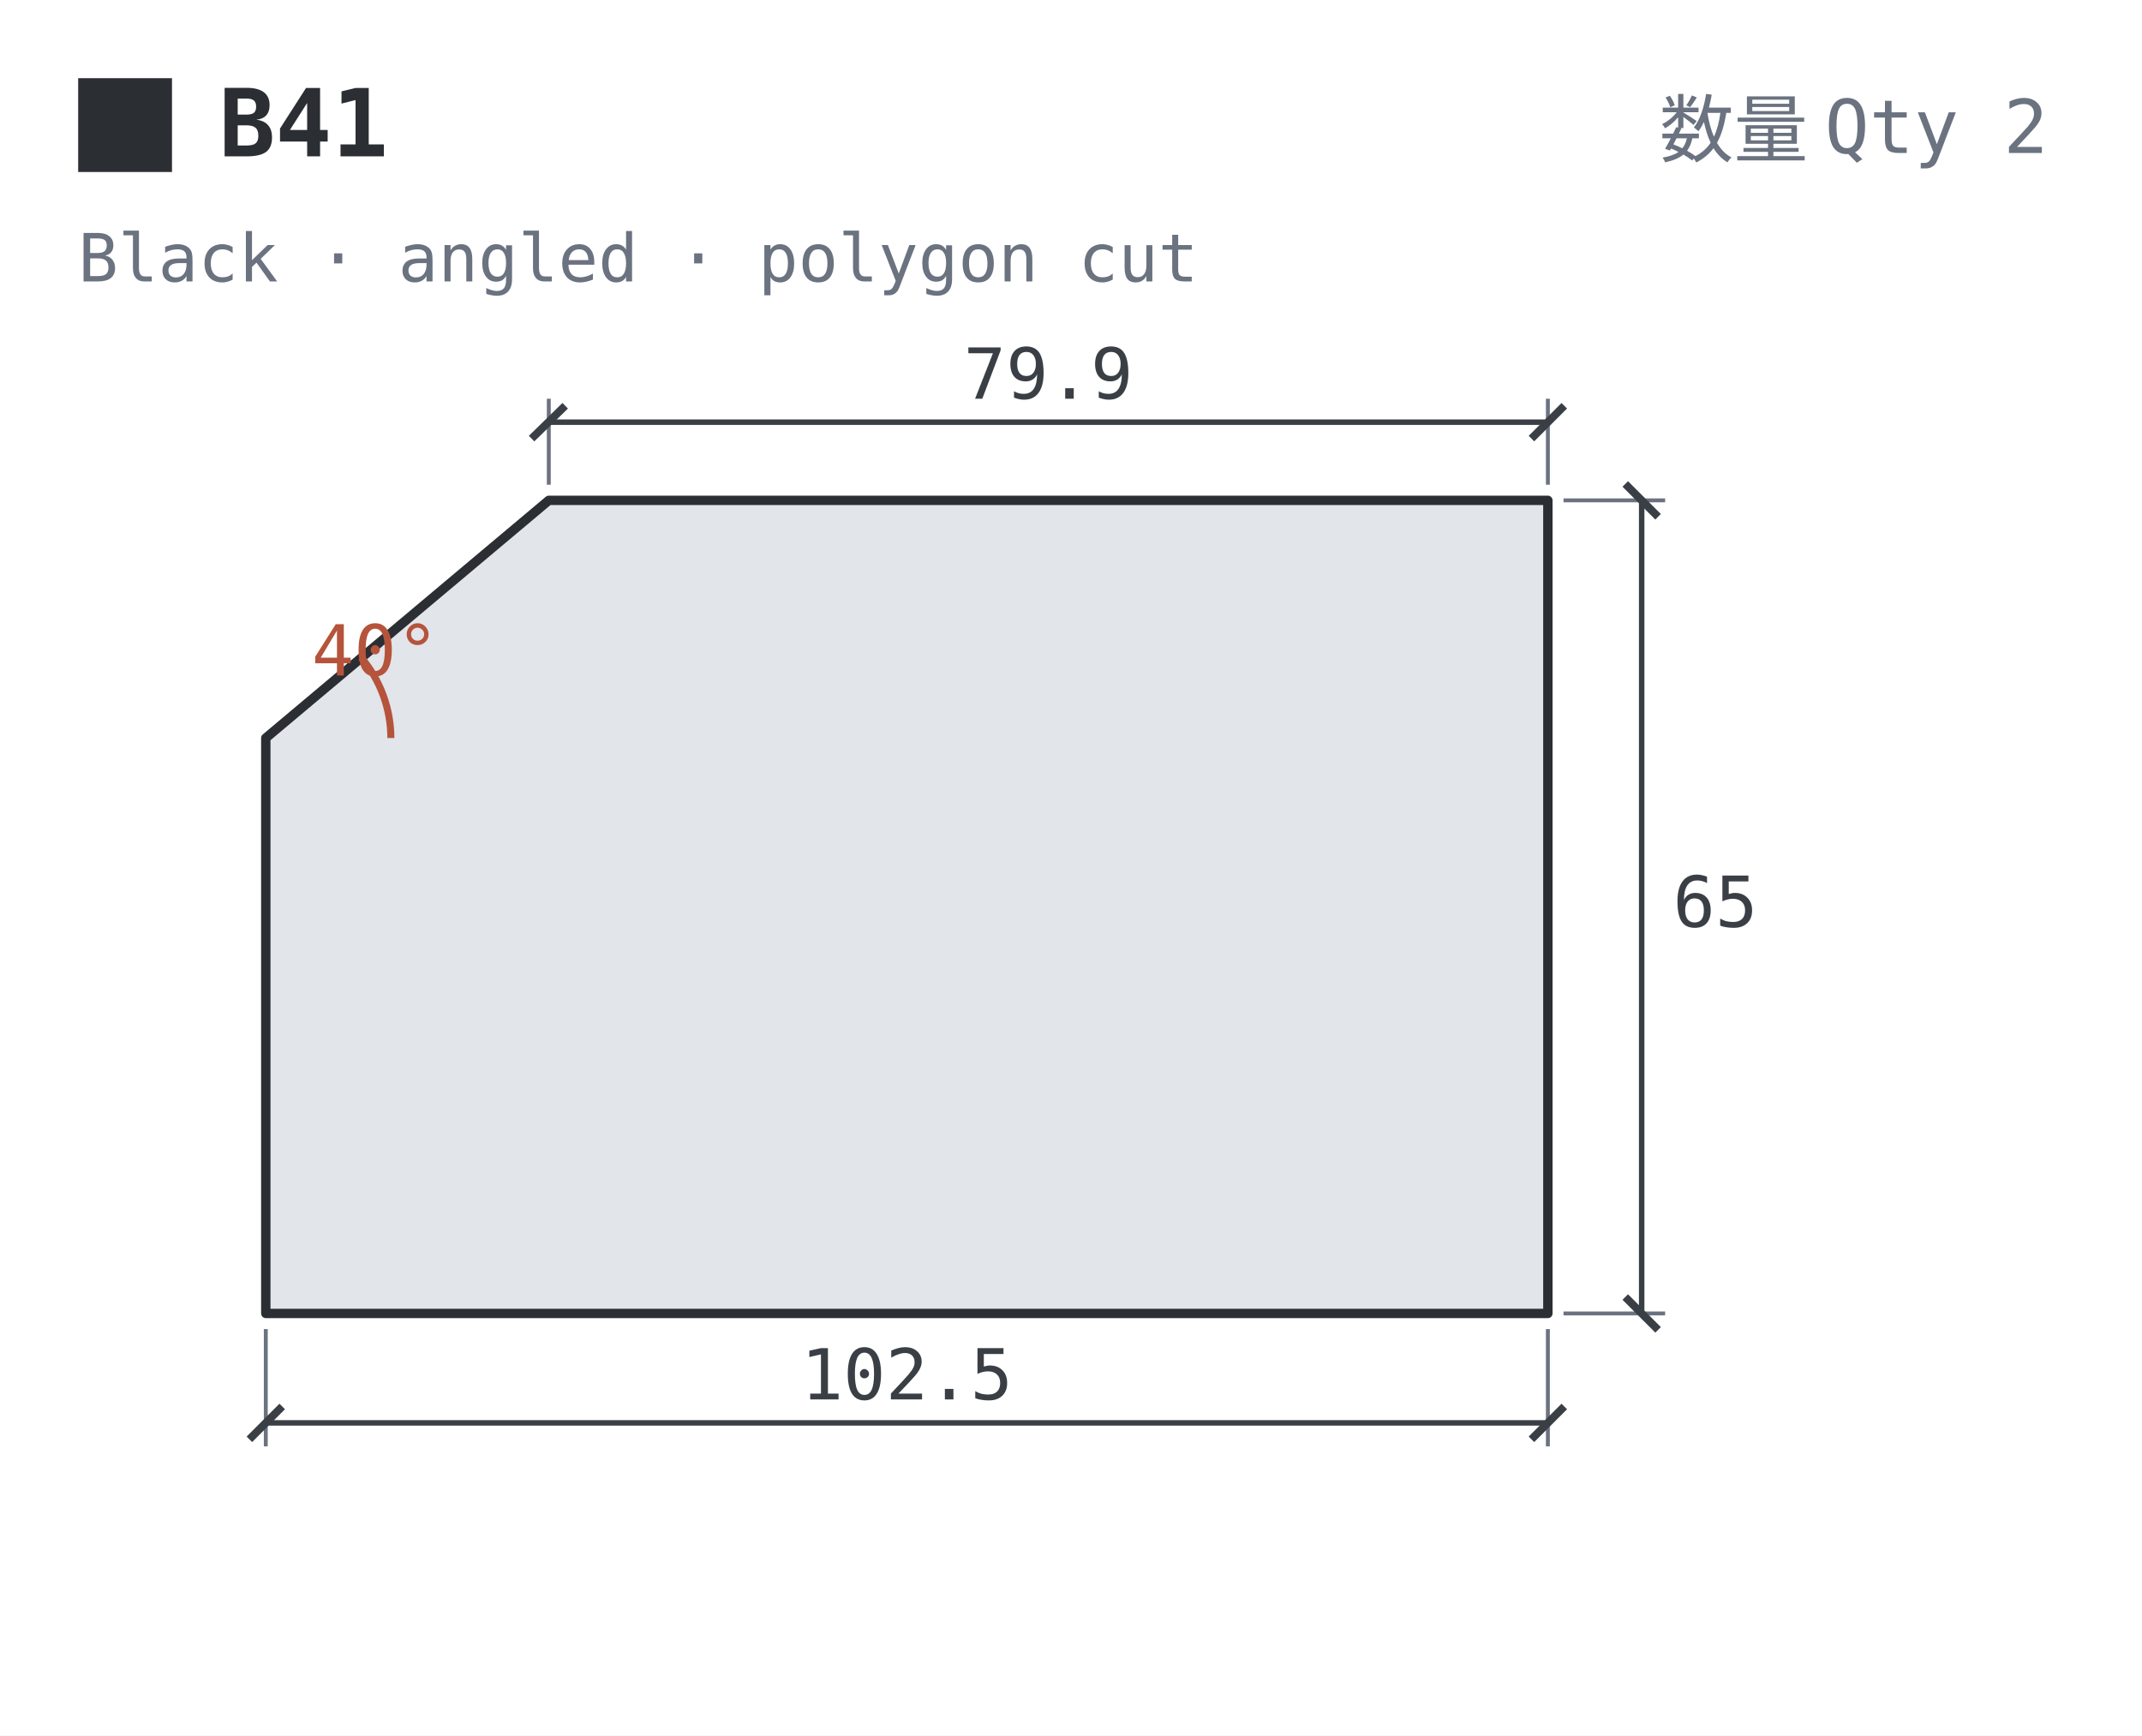
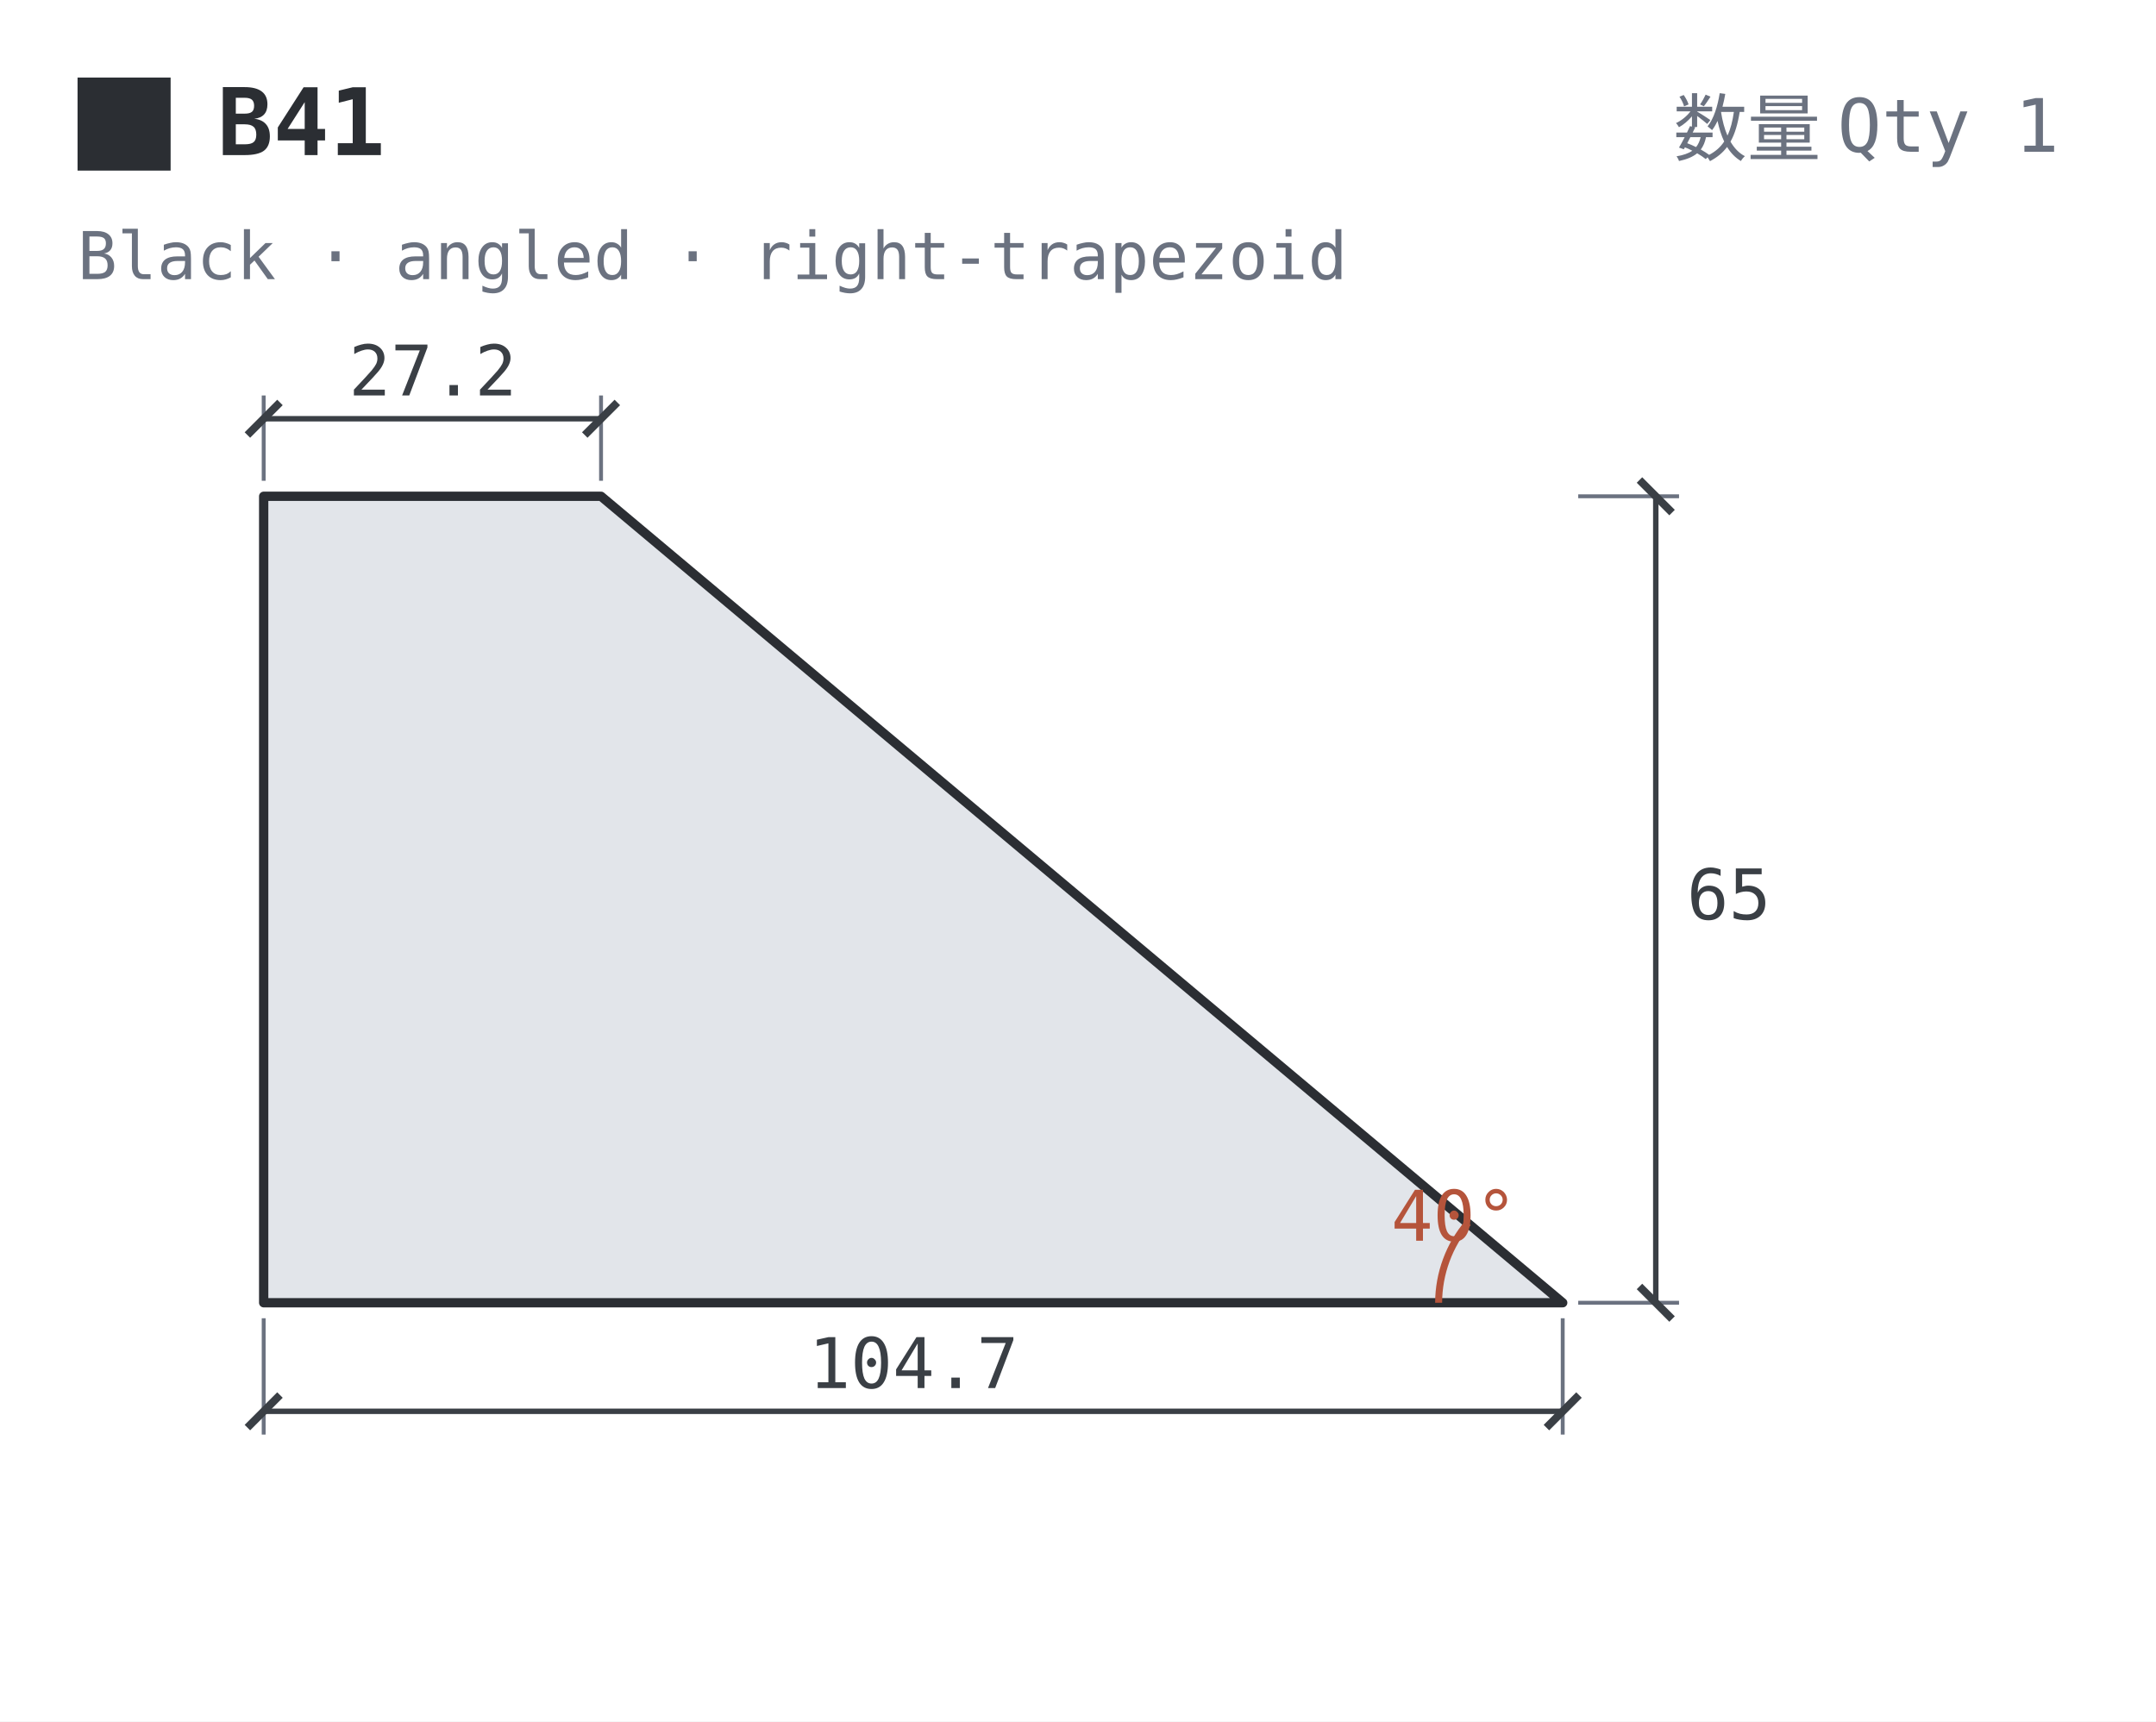
- <svg xmlns="http://www.w3.org/2000/svg" viewBox="0 0 274 222" width="274" height="222">
-   <rect width="274" height="222" fill="#ffffff" />
+ <svg xmlns="http://www.w3.org/2000/svg" viewBox="0 0 278 222" width="278" height="222">
+   <rect width="278" height="222" fill="#ffffff" />
  <rect x="10.0" y="10.0" width="12.0" height="12.0" fill="#2b2e33" stroke="none" />
  <text x="28.0" y="20.0" font-family="ui-monospace,'SFMono-Regular',Menlo,Consolas,monospace" font-size="12" fill="#2b2e33" text-anchor="start" font-weight="600">B41</text>
-   <text x="262.0" y="20.0" font-family="ui-monospace,'SFMono-Regular',Menlo,Consolas,monospace" font-size="9.5" fill="#6b7280" text-anchor="end">数量 Qty 2</text>
-   <text x="10.0" y="36.0" font-family="ui-monospace,'SFMono-Regular',Menlo,Consolas,monospace" font-size="8.5" fill="#6b7280" text-anchor="start">Black · angled · polygon cut</text>
-   <polygon points="34.0,94.4 70.2,64.0 198.0,64.0 198.0,168.0 34.0,168.0" fill="#e2e5ea" stroke="#2b2e33" stroke-width="1.2" stroke-linejoin="round" />
+   <text x="265.5" y="20.0" font-family="ui-monospace,'SFMono-Regular',Menlo,Consolas,monospace" font-size="9.5" fill="#6b7280" text-anchor="end">数量 Qty 1</text>
+   <text x="10.0" y="36.0" font-family="ui-monospace,'SFMono-Regular',Menlo,Consolas,monospace" font-size="8.5" fill="#6b7280" text-anchor="start">Black · angled · right-trapezoid</text>
+   <polygon points="34.0,168.0 201.5,168.0 77.5,64.0 34.0,64.0" fill="#e2e5ea" stroke="#2b2e33" stroke-width="1.2" stroke-linejoin="round" />
  <line x1="34.0" y1="170.0" x2="34.0" y2="185.0" stroke="#6b7280" stroke-width="0.5" />
-   <line x1="198.0" y1="170.0" x2="198.0" y2="185.0" stroke="#6b7280" stroke-width="0.5" />
-   <line x1="34.0" y1="182.0" x2="198.0" y2="182.0" stroke="#3a3f45" stroke-width="0.7" />
+   <line x1="201.5" y1="170.0" x2="201.5" y2="185.0" stroke="#6b7280" stroke-width="0.5" />
+   <line x1="34.0" y1="182.0" x2="201.5" y2="182.0" stroke="#3a3f45" stroke-width="0.7" />
  <line x1="31.9" y1="184.1" x2="36.1" y2="179.9" stroke="#3a3f45" stroke-width="1" />
-   <line x1="195.9" y1="184.1" x2="200.1" y2="179.9" stroke="#3a3f45" stroke-width="1" />
-   <text x="116.0" y="179.0" font-family="ui-monospace,'SFMono-Regular',Menlo,Consolas,monospace" font-size="9" fill="#3a3f45" text-anchor="middle">102.5</text>
-   <line x1="200.0" y1="64.0" x2="213.0" y2="64.0" stroke="#6b7280" stroke-width="0.5" />
-   <line x1="200.0" y1="168.0" x2="213.0" y2="168.0" stroke="#6b7280" stroke-width="0.5" />
-   <line x1="210.0" y1="64.0" x2="210.0" y2="168.0" stroke="#3a3f45" stroke-width="0.7" />
-   <line x1="207.9" y1="61.9" x2="212.1" y2="66.1" stroke="#3a3f45" stroke-width="1" />
-   <line x1="207.9" y1="165.9" x2="212.1" y2="170.1" stroke="#3a3f45" stroke-width="1" />
-   <text x="214.0" y="116.0" font-family="ui-monospace,'SFMono-Regular',Menlo,Consolas,monospace" font-size="9" fill="#3a3f45" text-anchor="start" dominant-baseline="middle">65</text>
-   <line x1="70.2" y1="62.0" x2="70.2" y2="51.0" stroke="#6b7280" stroke-width="0.5" />
-   <line x1="198.0" y1="62.0" x2="198.0" y2="51.0" stroke="#6b7280" stroke-width="0.5" />
-   <line x1="70.2" y1="54.0" x2="198.0" y2="54.0" stroke="#3a3f45" stroke-width="0.7" />
-   <line x1="68.0" y1="56.1" x2="72.3" y2="51.9" stroke="#3a3f45" stroke-width="1" />
-   <line x1="195.9" y1="56.1" x2="200.1" y2="51.9" stroke="#3a3f45" stroke-width="1" />
-   <text x="134.1" y="51.0" font-family="ui-monospace,'SFMono-Regular',Menlo,Consolas,monospace" font-size="9" fill="#3a3f45" text-anchor="middle">79.9</text>
-   <path d="M 50.0 94.4 A 16.0 16.0 0 0 0 46.2 84.1" fill="none" stroke="#b5543b" stroke-width="0.9" />
-   <text x="48.0" y="86.4" font-family="ui-monospace,'SFMono-Regular',Menlo,Consolas,monospace" font-size="9" fill="#b5543b" text-anchor="middle">40°</text>
+   <line x1="199.4" y1="184.1" x2="203.6" y2="179.9" stroke="#3a3f45" stroke-width="1" />
+   <text x="117.8" y="179.0" font-family="ui-monospace,'SFMono-Regular',Menlo,Consolas,monospace" font-size="9" fill="#3a3f45" text-anchor="middle">104.7</text>
+   <line x1="203.5" y1="64.0" x2="216.5" y2="64.0" stroke="#6b7280" stroke-width="0.5" />
+   <line x1="203.5" y1="168.0" x2="216.5" y2="168.0" stroke="#6b7280" stroke-width="0.5" />
+   <line x1="213.5" y1="64.0" x2="213.5" y2="168.0" stroke="#3a3f45" stroke-width="0.7" />
+   <line x1="211.4" y1="61.9" x2="215.6" y2="66.1" stroke="#3a3f45" stroke-width="1" />
+   <line x1="211.4" y1="165.9" x2="215.6" y2="170.1" stroke="#3a3f45" stroke-width="1" />
+   <text x="217.5" y="116.0" font-family="ui-monospace,'SFMono-Regular',Menlo,Consolas,monospace" font-size="9" fill="#3a3f45" text-anchor="start" dominant-baseline="middle">65</text>
+   <line x1="34.0" y1="62.0" x2="34.0" y2="51.0" stroke="#6b7280" stroke-width="0.5" />
+   <line x1="77.5" y1="62.0" x2="77.5" y2="51.0" stroke="#6b7280" stroke-width="0.5" />
+   <line x1="34.0" y1="54.0" x2="77.5" y2="54.0" stroke="#3a3f45" stroke-width="0.7" />
+   <line x1="31.9" y1="56.1" x2="36.1" y2="51.9" stroke="#3a3f45" stroke-width="1" />
+   <line x1="75.4" y1="56.1" x2="79.6" y2="51.9" stroke="#3a3f45" stroke-width="1" />
+   <text x="55.8" y="51.0" font-family="ui-monospace,'SFMono-Regular',Menlo,Consolas,monospace" font-size="9" fill="#3a3f45" text-anchor="middle">27.2</text>
+   <path d="M 189.3 157.7 A 16.0 16.0 0 0 0 185.5 168.0" fill="none" stroke="#b5543b" stroke-width="0.9" />
+   <text x="187.5" y="160.0" font-family="ui-monospace,'SFMono-Regular',Menlo,Consolas,monospace" font-size="9" fill="#b5543b" text-anchor="middle">40°</text>
</svg>
